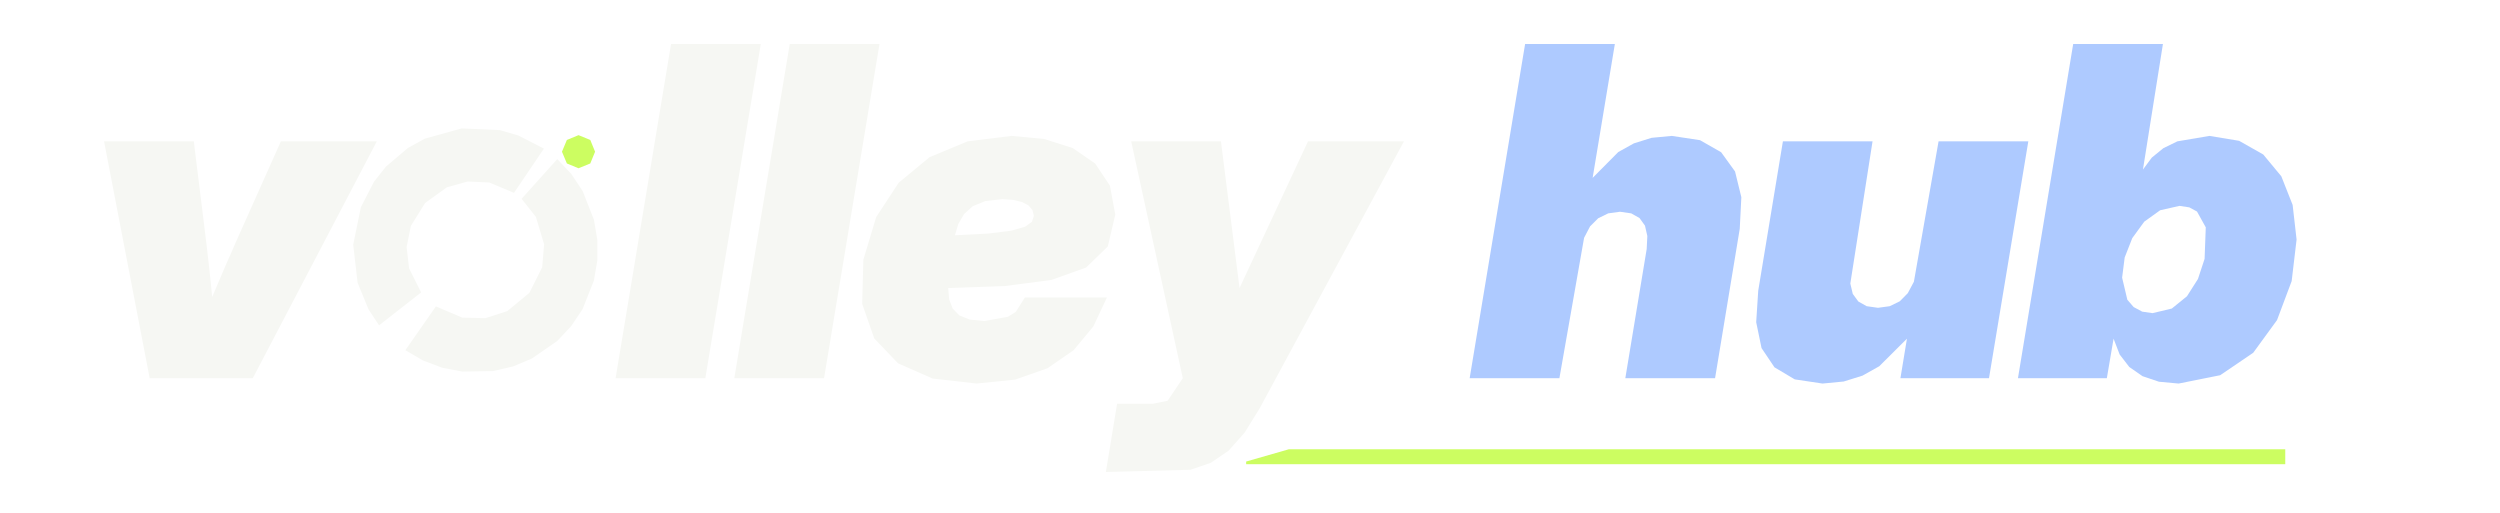
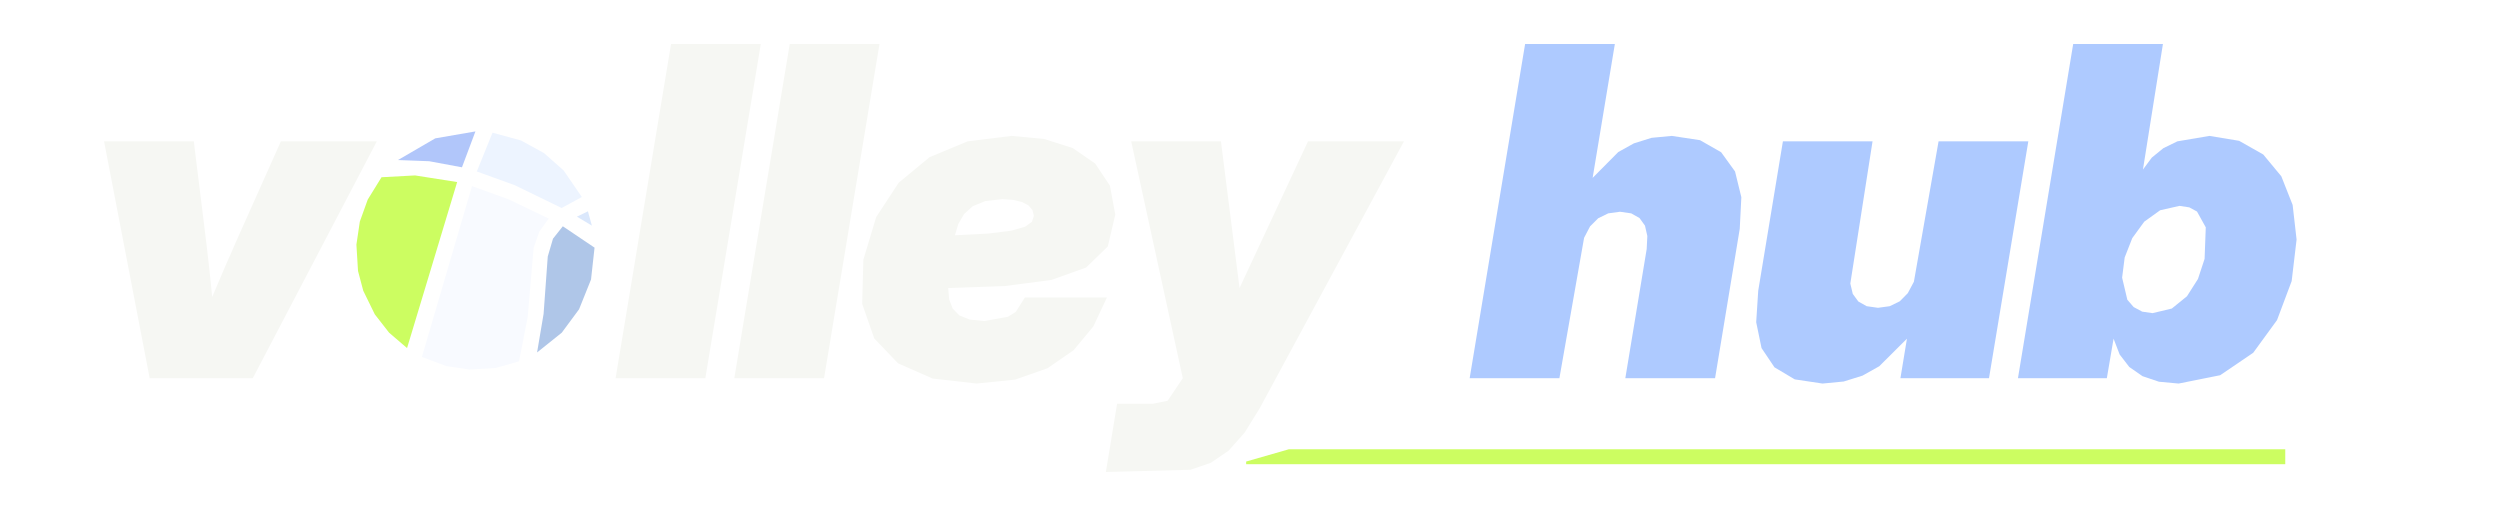
<svg xmlns="http://www.w3.org/2000/svg" viewBox="0 0 234 48" role="img" aria-label="Volley Hub">
  <path d="M14.01 35.4L23.66 35.4L35.27 13.23L26.29 13.23L22.09 22.63L21.64 23.67L21.18 24.7L20.74 25.73L20.3 26.77L19.86 27.8L19.76 26.77L19.65 25.73L19.54 24.7L19.42 23.67L19.3 22.63L18.14 13.23L9.74 13.23Z" fill="#F6F7F3" fill-rule="evenodd" />
-   <path d="M52.16 14.89L53.48 16.29L54.54 17.89L55.59 20.56L55.91 22.45L55.91 24.37L55.59 26.26L54.53 28.93L53.46 30.53L52.15 31.92L49.78 33.56L48.02 34.3L46.15 34.73L43.27 34.78L41.39 34.42L39.59 33.74L37.94 32.78L40.8 28.68L43.27 29.73L45.43 29.78L47.48 29.12L49.55 27.41L50.75 25.01L50.93 22.87L50.16 20.3L48.82 18.61Z M35.48 30.45L34.49 28.95L33.47 26.46L33.06 22.9L33.78 19.39L35.01 17L36.13 15.59L38.18 13.85L39.76 12.98L43.21 12.02L46.79 12.18L48.51 12.68L50.91 13.91L48.11 18.05L45.79 17.08L43.77 16.99L41.83 17.53L39.79 19L38.46 21.14L38.06 23.12L38.29 25.12L39.42 27.37Z" fill="#F6F7F3" fill-rule="evenodd" />
-   <path d="M55.7 14.2L55.25 15.3L54.15 15.75L53.06 15.3L52.6 14.2L53.06 13.1L54.15 12.65L55.25 13.1Z" fill="#CCFD61" fill-rule="evenodd" />
+   <path d="M39.49 33.41L41.79 34.27L43.95 34.59L46.41 34.44L48.58 33.82L49.39 29.7L49.95 23.19L50.49 21.66L51.36 20.46L47.63 18.67L44.18 17.42Z" fill="#F8FAFF" fill-rule="evenodd" />
+   <path d="M35.71 16.59L34.42 18.68L33.68 20.74L33.36 22.9L33.51 25.36L34 27.21L35.08 29.42L36.42 31.14L38.1 32.58L42.79 17.04L38.85 16.42Z" fill="#CCFD61" fill-rule="evenodd" />
+   <path d="M55.65 23.18L52.68 21.18L51.76 22.34L51.27 24.01L50.88 29.38L50.27 32.99L52.58 31.14L54.2 28.95L55.32 26.16Z" fill="#AFC6E8" fill-rule="evenodd" />
+   <path d="M54.46 18.44L52.76 15.96L50.92 14.33L48.77 13.15L46.1 12.42L44.63 16.05L48.19 17.34L52.57 19.47Z" fill="#EDF4FF" fill-rule="evenodd" />
+   <path d="M44.5 12.3L40.74 12.95L37.25 14.98L40.17 15.09L43.24 15.66Z" fill="#B1C6FA" fill-rule="evenodd" />
+   <path d="M55.4 21.12L55.03 19.78L54 20.28Z" fill="#DBE8FC" fill-rule="evenodd" />
  <path d="M71.21 4.12L62.81 4.12L57.62 35.4L66.02 35.4Z" fill="#F6F7F3" fill-rule="evenodd" />
  <path d="M82.32 4.12L73.92 4.12L68.73 35.4L77.13 35.4Z" fill="#F6F7F3" fill-rule="evenodd" />
  <path d="M91.41 35.9L95.02 35.53L98.04 34.47L100.49 32.78L102.34 30.55L103.61 27.84L95.93 27.84L95.08 29.19L94.34 29.65L92.13 30.05L90.76 29.91L89.79 29.52L89.17 28.88L88.84 28.02L88.75 26.96L94.08 26.77L98.42 26.2L101.66 25.04L103.69 23.07L104.39 20.09L103.89 17.38L102.51 15.31L100.41 13.86L97.74 13.01L94.69 12.72L90.57 13.23L87.01 14.71L84.12 17.1L82.01 20.32L80.81 24.31L80.7 28.44L81.83 31.68L84.06 34.01L87.29 35.43Z M89.38 22.02L89.7 20.96L90.24 20.03L91.05 19.3L92.22 18.82L93.81 18.64L94.84 18.71L95.66 18.91L96.27 19.23L96.64 19.67L96.77 20.2L96.59 20.76L95.95 21.22L94.66 21.59L92.53 21.86L89.38 22.02Z" fill="#F6F7F3" fill-rule="evenodd" />
  <path d="M103.51 44.18L111.43 43.97L113.33 43.32L115 42.18L116.5 40.49L117.91 38.21L131.41 13.23L122.43 13.23L116.02 26.96L114.28 13.23L105.88 13.23L110.71 35.4L109.29 37.51L107.92 37.79L104.56 37.79Z" fill="#F6F7F3" fill-rule="evenodd" />
  <path d="M145.96 35.4L148.27 22.26L148.83 21.19L149.59 20.43L150.53 19.97L151.63 19.82L152.68 19.97L153.46 20.41L153.97 21.12L154.19 22.09L154.13 23.31L152.13 35.4L160.53 35.4L162.84 21.42L162.99 18.46L162.4 16.05L161.1 14.25L159.12 13.12L156.48 12.72L154.59 12.9L152.93 13.42L151.47 14.23L149.07 16.65L151.15 4.12L142.75 4.12L137.56 35.4Z" fill="#AECAFF" fill-rule="evenodd" />
  <path d="M170.59 35.9L172.57 35.71L174.33 35.16L175.9 34.28L178.49 31.7L177.88 35.4L186.17 35.4L189.85 13.23L181.45 13.23L179.14 26.37L178.57 27.44L177.82 28.2L176.88 28.66L175.78 28.81L174.72 28.66L173.94 28.22L173.42 27.51L173.19 26.54L175.27 13.23L166.88 13.23L164.57 27.21L164.38 30.16L164.88 32.58L166.09 34.38L167.99 35.51Z" fill="#AECAFF" fill-rule="evenodd" />
  <path d="M203.92 35.9L207.81 35.12L210.9 33.02L213.13 29.96L214.5 26.31L214.96 22.42L214.59 19.18L213.53 16.5L211.84 14.46L209.58 13.18L206.81 12.72L203.8 13.23L202.49 13.87L201.41 14.75L200.58 15.87L202.45 4.12L194.05 4.12L188.88 35.4L197.2 35.4L197.83 31.7L198.4 33.18L199.3 34.35L200.54 35.21L202.08 35.73Z M201.48 29.31L200.51 29.17L199.71 28.74L199.12 28.06L198.63 25.99L198.87 24.1L199.58 22.29L200.7 20.75L202.19 19.68L204 19.27L204.92 19.41L205.64 19.8L206.46 21.28L206.35 24.23L205.73 26.11L204.7 27.73L203.28 28.88Z" fill="#AECAFF" fill-rule="evenodd" />
  <path d="M116.64 43.2L120.64 42.05L213.9 42.05L213.9 43.45L116.64 43.45Z" fill="#CCFD61" fill-rule="evenodd" />
</svg>
